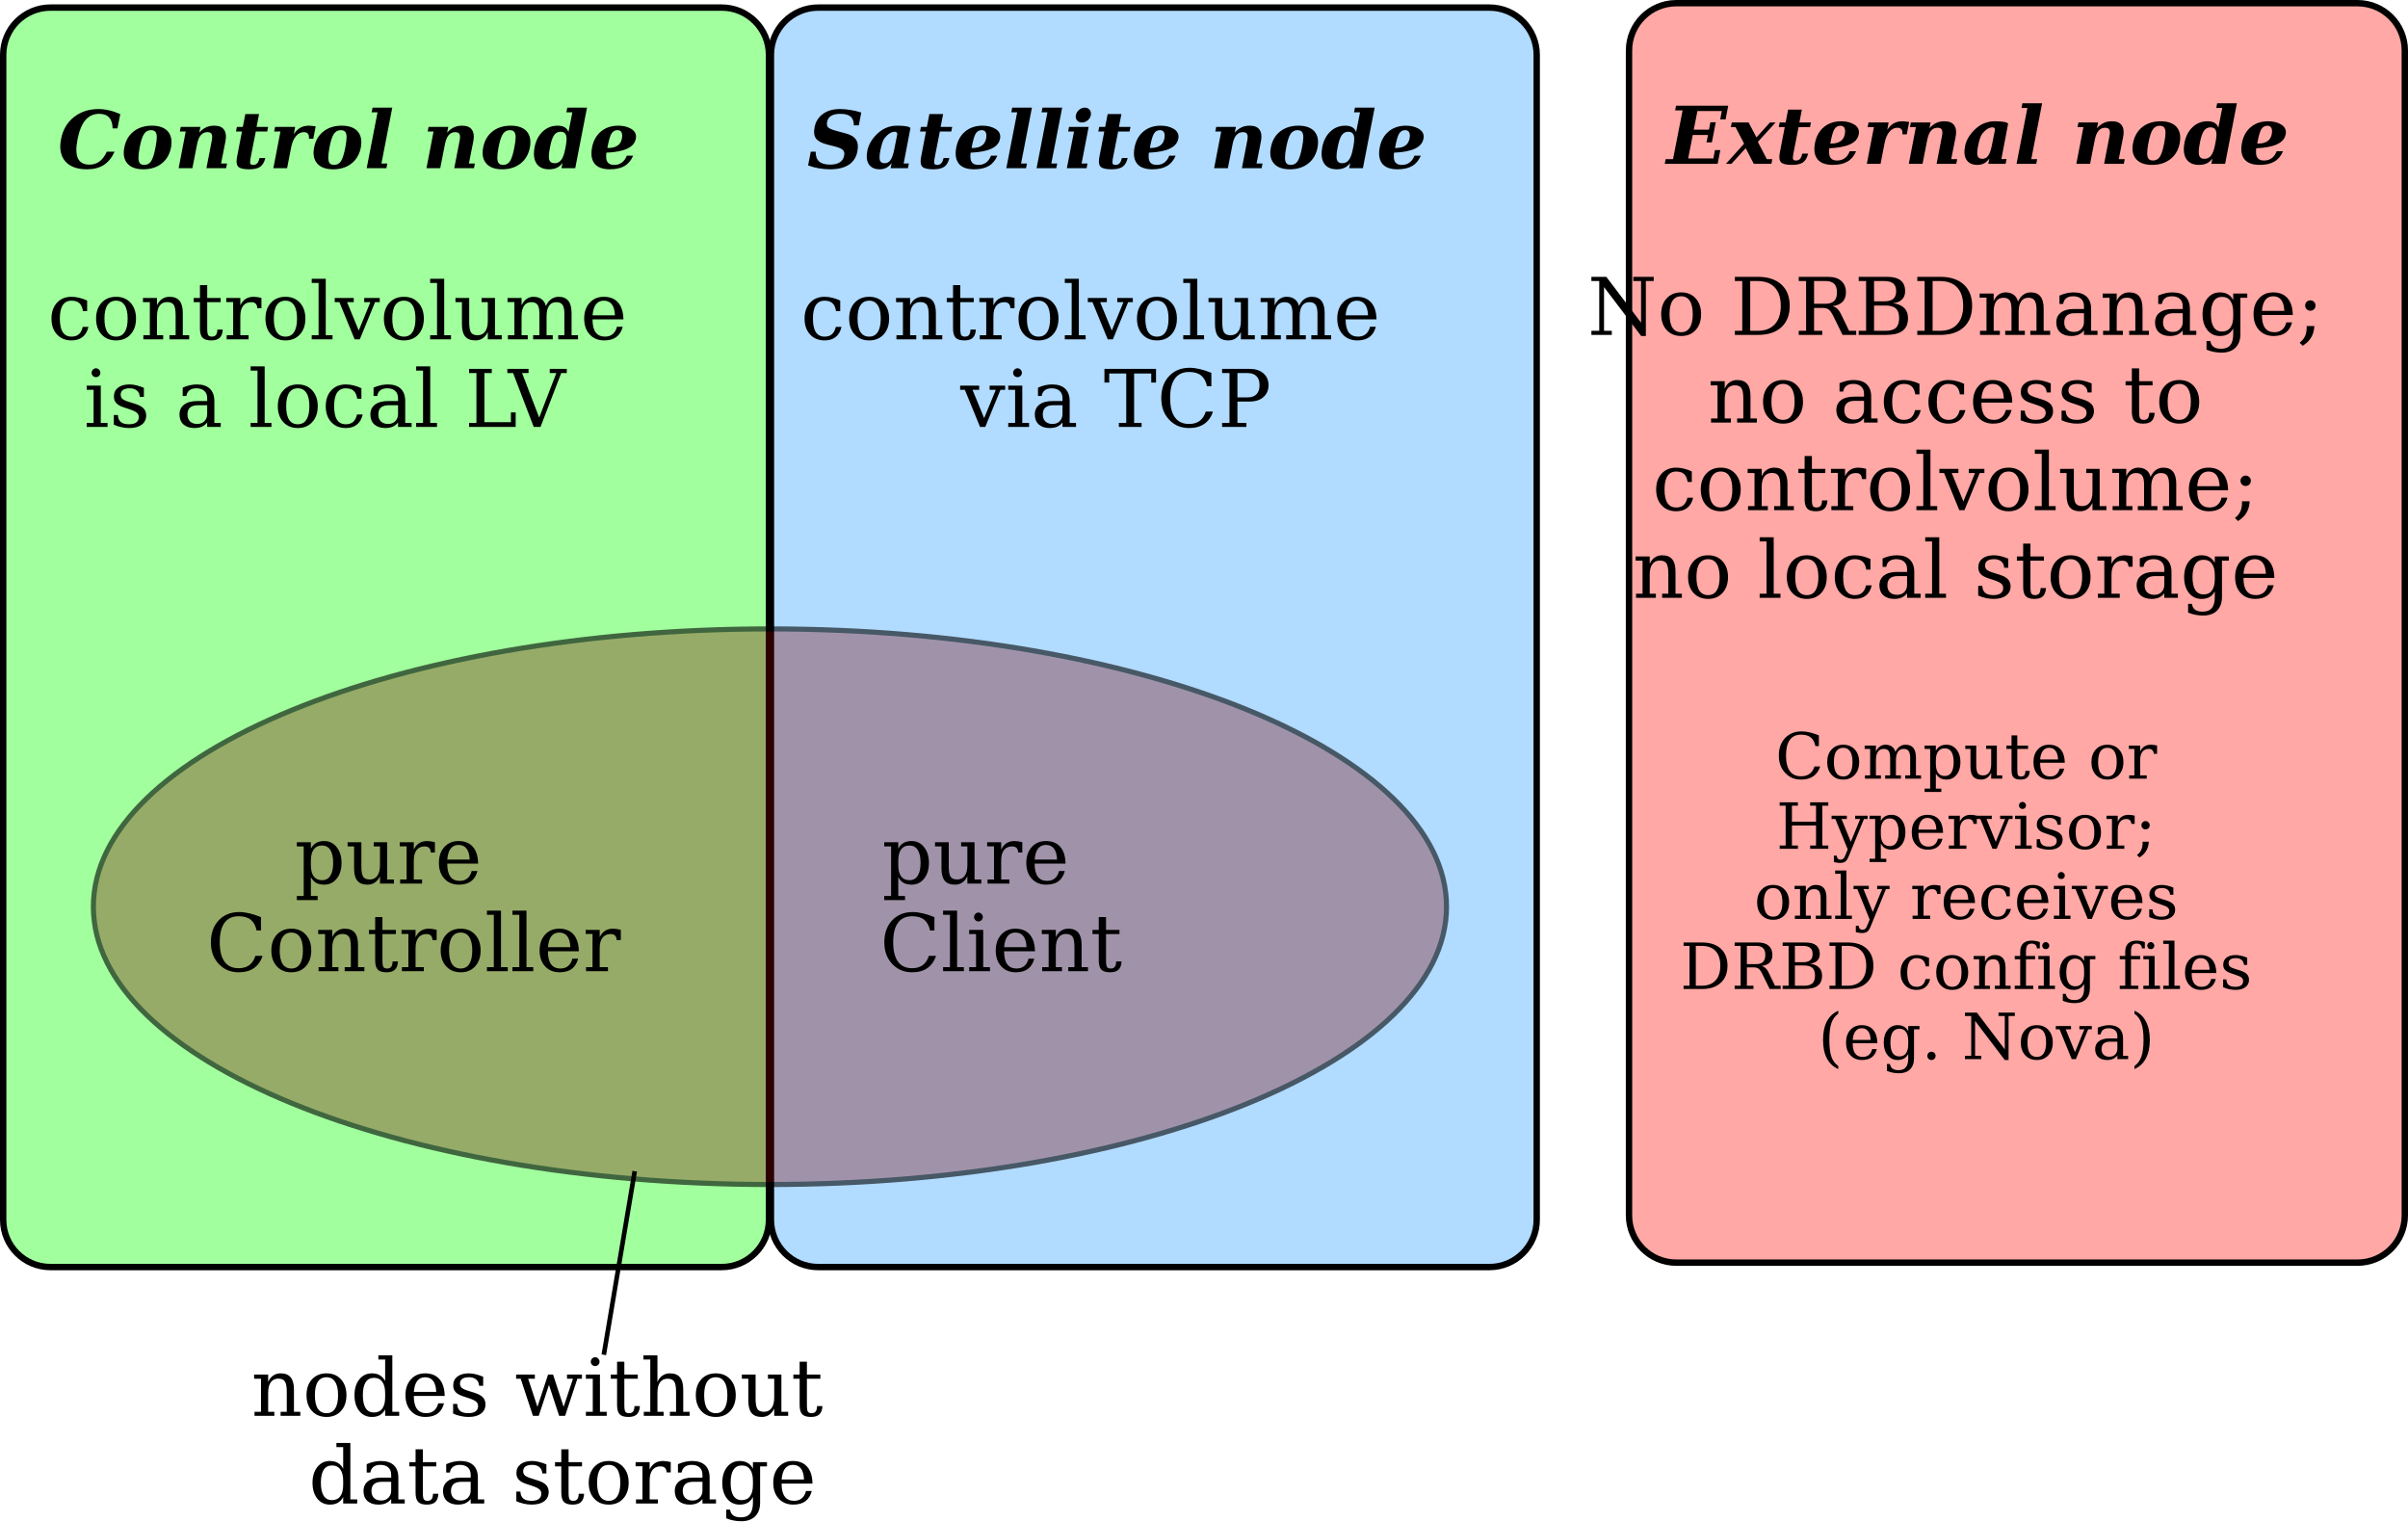
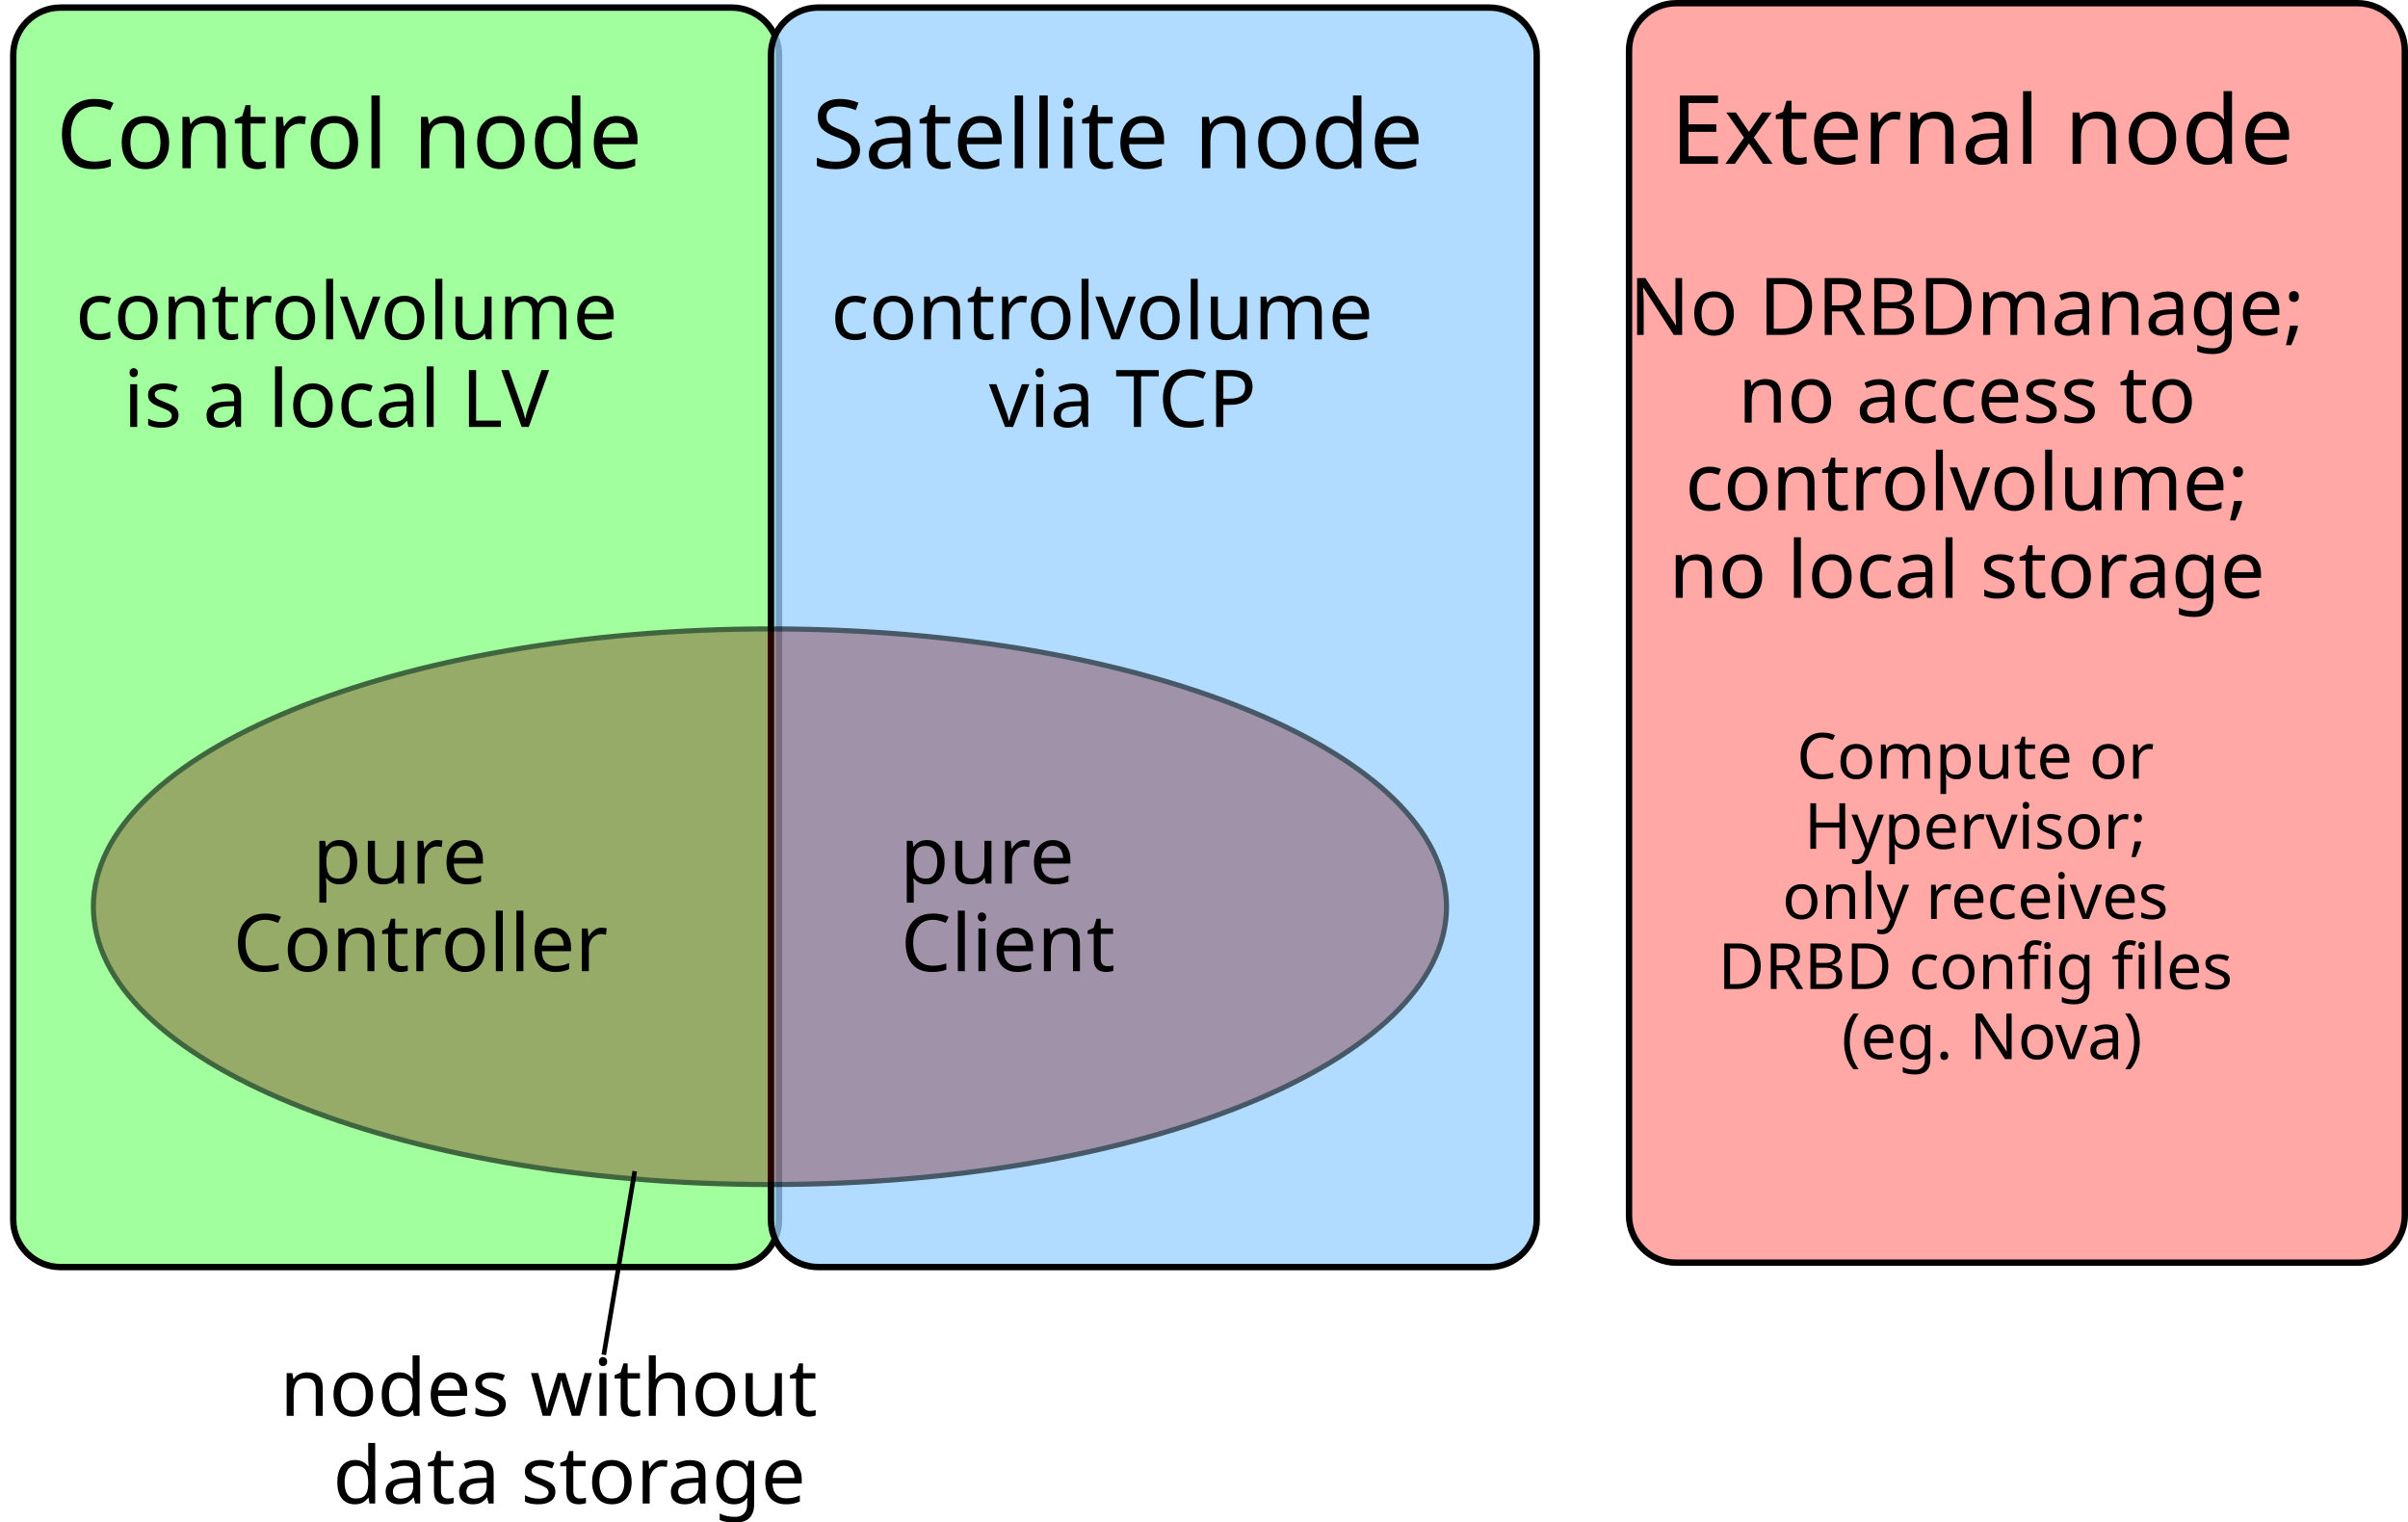
<svg xmlns="http://www.w3.org/2000/svg" version="1.1" id="svg2" viewBox="0 0 377.855 238.68" height="67.361mm" width="106.639mm">
  <defs id="defs4" />
-   <rect style="opacity:1;fill:#85ff80;fill-opacity:0.769;stroke:#000000;stroke-width:1;stroke-linecap:round;stroke-linejoin:round;stroke-miterlimit:4;stroke-dasharray:none;stroke-dashoffset:0;stroke-opacity:1" id="rect4193" width="120.164" height="197.614" x="0.5" y="1.189" ry="7.42" />
+   <rect style="opacity:1;fill:#85ff80;fill-opacity:0.769;stroke:#000000;stroke-width:1;stroke-linecap:round;stroke-linejoin:round;stroke-miterlimit:4;stroke-dasharray:none;stroke-dashoffset:0;stroke-opacity:1" id="rect4193" width="120.164" height="197.614" x="2.077" y="1.189" ry="7.42" />
  <rect style="opacity:1;fill:#ff8e8a;fill-opacity:0.769;stroke:#000000;stroke-width:1;stroke-linecap:round;stroke-linejoin:round;stroke-miterlimit:4;stroke-dasharray:none;stroke-dashoffset:0;stroke-opacity:1" id="rect4193-1" width="121.736" height="197.612" x="255.619" y="0.5" ry="7.42" />
  <rect style="opacity:1;fill:#9ad0ff;fill-opacity:0.769;stroke:#000000;stroke-width:1;stroke-linecap:round;stroke-linejoin:round;stroke-miterlimit:4;stroke-dasharray:none;stroke-dashoffset:0;stroke-opacity:1;image-rendering:auto" id="rect4193-7" width="120.164" height="197.614" x="120.972" y="1.189" ry="7.42" />
  <text xml:space="preserve" style="font-style:normal;font-variant:normal;font-weight:normal;font-stretch:normal;font-size:15px;line-height:130%;font-family:FoundrySterling-Demi;-inkscape-font-specification:'FoundrySterling-Demi, Normal';text-align:center;letter-spacing:0px;word-spacing:0px;writing-mode:lr-tb;text-anchor:middle;fill:#000000;fill-opacity:1;stroke:none;stroke-width:1px;stroke-linecap:butt;stroke-linejoin:miter;stroke-opacity:1" x="181.588" y="12.379" id="text4216">
    <tspan id="tspan4218" x="181.588" y="12.379" />
    <tspan x="181.588" y="31.879" id="tspan4263" />
    <tspan x="181.588" y="51.379" id="tspan4243" />
    <tspan x="181.588" y="70.879" id="tspan4253" />
    <tspan x="181.588" y="90.379" id="tspan4247" />
  </text>
-   <text xml:space="preserve" style="font-style:normal;font-variant:normal;font-weight:normal;font-stretch:normal;font-size:12.5px;line-height:110%;font-family:'DejaVu Serif';-inkscape-font-specification:'DejaVu Serif, Normal';text-align:center;letter-spacing:0px;word-spacing:0px;writing-mode:lr-tb;text-anchor:middle;fill:#000000;fill-opacity:1;stroke:none;stroke-width:1px;stroke-linecap:butt;stroke-linejoin:miter;stroke-opacity:1" x="60.893" y="25.738" id="text4216-1">
-     <tspan id="tspan4218-0" x="60.893" y="25.738" />
-     <tspan x="60.893" y="39.488" id="tspan4255" />
-     <tspan x="60.893" y="53.238" id="tspan4233"> controlvolume</tspan>
-     <tspan x="60.893" y="66.988" id="tspan4220-6">is a local LV</tspan>
-     <tspan x="60.893" y="80.738" id="tspan4251" />
-     <tspan x="60.893" y="94.488" id="tspan4249" />
+   <text xml:space="preserve" style="font-style:normal;font-variant:normal;font-weight:normal;font-stretch:normal;font-size:12.5px;line-height:110%;font-family:FoundrySterling-Medium;-inkscape-font-specification:'FoundrySterling-Medium, Normal';text-align:center;letter-spacing:0px;word-spacing:0px;writing-mode:lr;text-anchor:middle;fill:#000000;fill-opacity:1;stroke:none;stroke-width:1px;stroke-linecap:butt;stroke-linejoin:miter;stroke-opacity:1;" x="60.893" y="25.738" id="text4216-1">
+     <tspan id="tspan4218-0" x="60.893" y="25.738" style="-inkscape-font-specification:'FoundrySterling-Medium, Normal';font-family:FoundrySterling-Medium;font-weight:normal;font-style:normal;font-stretch:normal;font-variant:normal;font-size:12.5px;text-anchor:middle;text-align:center;writing-mode:lr;line-height:110%;" />
+     <tspan x="60.893" y="39.488" id="tspan4255" style="-inkscape-font-specification:'FoundrySterling-Medium, Normal';font-family:FoundrySterling-Medium;font-weight:normal;font-style:normal;font-stretch:normal;font-variant:normal;font-size:12.5px;text-anchor:middle;text-align:center;writing-mode:lr;line-height:110%;" />
+     <tspan x="60.893" y="53.238" id="tspan4233" style="-inkscape-font-specification:'FoundrySterling-Medium, Normal';font-family:FoundrySterling-Medium;font-weight:normal;font-style:normal;font-stretch:normal;font-variant:normal;font-size:12.5px;text-anchor:middle;text-align:center;writing-mode:lr;line-height:110%;"> controlvolume</tspan>
+     <tspan x="60.893" y="66.988" id="tspan4220-6" style="-inkscape-font-specification:'FoundrySterling-Medium, Normal';font-family:FoundrySterling-Medium;font-weight:normal;font-style:normal;font-stretch:normal;font-variant:normal;font-size:12.5px;text-anchor:middle;text-align:center;writing-mode:lr;line-height:110%;">is a local LV</tspan>
+     <tspan x="60.893" y="80.738" id="tspan4251" style="-inkscape-font-specification:'FoundrySterling-Medium, Normal';font-family:FoundrySterling-Medium;font-weight:normal;font-style:normal;font-stretch:normal;font-variant:normal;font-size:12.5px;text-anchor:middle;text-align:center;writing-mode:lr;line-height:110%;" />
+     <tspan x="60.893" y="94.488" id="tspan4249" style="-inkscape-font-specification:'FoundrySterling-Medium, Normal';font-family:FoundrySterling-Medium;font-weight:normal;font-style:normal;font-stretch:normal;font-variant:normal;font-size:12.5px;text-anchor:middle;text-align:center;writing-mode:lr;line-height:110%;" />
  </text>
  <ellipse style="opacity:0.6;fill:#800600;fill-opacity:0.561;stroke:#000000;stroke-width:0.8;stroke-linecap:round;stroke-linejoin:round;stroke-miterlimit:4;stroke-dasharray:none;stroke-dashoffset:0;stroke-opacity:1" id="path4174-0" cx="120.818" cy="142.264" rx="106.165" ry="43.587" />
  <text xml:space="preserve" style="font-style:normal;font-variant:normal;font-weight:normal;font-stretch:normal;font-size:18px;line-height:130%;font-family:FoundrySterling-Demi;-inkscape-font-specification:FoundrySterling-Demi;text-align:justify;letter-spacing:0px;word-spacing:0px;writing-mode:lr-tb;text-anchor:start;fill:#000000;fill-opacity:1;stroke:none;stroke-width:1px;stroke-linecap:butt;stroke-linejoin:miter;stroke-opacity:1" x="197.714" y="179.756" id="text4257">
    <tspan id="tspan4259" x="197.714" y="179.756" />
    <tspan x="197.714" y="203.156" id="tspan4261" />
  </text>
  <text xml:space="preserve" style="font-style:normal;font-variant:normal;font-weight:normal;font-stretch:normal;font-size:18px;line-height:130%;font-family:FoundrySterling-Demi;-inkscape-font-specification:FoundrySterling-Demi;text-align:justify;letter-spacing:0px;word-spacing:0px;writing-mode:lr-tb;text-anchor:start;fill:#000000;fill-opacity:1;stroke:none;stroke-width:1px;stroke-linecap:butt;stroke-linejoin:miter;stroke-opacity:1" x="-75.858" y="102.613" id="text4267">
    <tspan id="tspan4269" x="-75.858" y="102.613" />
  </text>
-   <text xml:space="preserve" style="font-style:normal;font-variant:normal;font-weight:normal;font-stretch:normal;font-size:12.5px;line-height:110%;font-family:'DejaVu Serif';-inkscape-font-specification:'DejaVu Serif, Normal';text-align:center;letter-spacing:0px;word-spacing:0px;writing-mode:lr-tb;text-anchor:middle;fill:#000000;fill-opacity:1;stroke:none;stroke-width:1px;stroke-linecap:butt;stroke-linejoin:miter;stroke-opacity:1" x="60.65" y="26.388" id="text4271">
-     <tspan id="tspan4273" x="60.65" y="26.388" style="font-style:italic;font-variant:normal;font-weight:bold;font-stretch:normal;font-size:12.5px;line-height:110%;font-family:'DejaVu Serif';-inkscape-font-specification:'DejaVu Serif, Bold Italic';text-align:center;writing-mode:lr-tb;text-anchor:middle">Control node</tspan>
+   <text xml:space="preserve" style="font-style:normal;font-variant:normal;font-weight:normal;font-stretch:normal;font-size:15px;line-height:110%;font-family:FoundrySterling-Bold;-inkscape-font-specification:'FoundrySterling-Bold, Normal';text-align:center;letter-spacing:0px;word-spacing:0px;writing-mode:lr;text-anchor:middle;fill:#000000;fill-opacity:1;stroke:none;stroke-width:1px;stroke-linecap:butt;stroke-linejoin:miter;stroke-opacity:1;" x="60.65" y="26.388" id="text4271">
+     <tspan id="tspan4273" x="60.65" y="26.388" style="font-style:normal;font-variant:normal;font-weight:normal;font-stretch:normal;font-size:15px;line-height:110%;font-family:FoundrySterling-Bold;-inkscape-font-specification:'FoundrySterling-Bold, Normal';text-align:center;writing-mode:lr;text-anchor:middle;">Control node</tspan>
  </text>
-   <text xml:space="preserve" style="font-style:normal;font-variant:normal;font-weight:normal;font-stretch:normal;font-size:12.5px;line-height:110%;font-family:'DejaVu Serif';-inkscape-font-specification:'DejaVu Serif, Normal';text-align:center;letter-spacing:0px;word-spacing:0px;writing-mode:lr-tb;text-anchor:middle;fill:#000000;fill-opacity:1;stroke:none;stroke-width:1px;stroke-linecap:butt;stroke-linejoin:miter;stroke-opacity:1" x="181.054" y="25.738" id="text4285">
-     <tspan x="181.054" y="25.738" id="tspan4214" />
-     <tspan x="181.054" y="39.488" id="tspan4237" />
-     <tspan x="181.054" y="53.238" id="tspan4231">controlvolume</tspan>
-     <tspan x="181.054" y="66.988" id="tspan4289">via TCP</tspan>
+   <text xml:space="preserve" style="font-style:normal;font-variant:normal;font-weight:normal;font-stretch:normal;font-size:12.5px;line-height:110%;font-family:FoundrySterling-Medium;-inkscape-font-specification:'FoundrySterling-Medium, Normal';text-align:center;letter-spacing:0px;word-spacing:0px;writing-mode:lr;text-anchor:middle;fill:#000000;fill-opacity:1;stroke:none;stroke-width:1px;stroke-linecap:butt;stroke-linejoin:miter;stroke-opacity:1;" x="181.054" y="25.738" id="text4285">
+     <tspan x="181.054" y="25.738" id="tspan4214" style="-inkscape-font-specification:'FoundrySterling-Medium, Normal';font-family:FoundrySterling-Medium;font-weight:normal;font-style:normal;font-stretch:normal;font-variant:normal;font-size:12.5px;text-anchor:middle;text-align:center;writing-mode:lr;line-height:110%;" />
+     <tspan x="181.054" y="39.488" id="tspan4237" style="-inkscape-font-specification:'FoundrySterling-Medium, Normal';font-family:FoundrySterling-Medium;font-weight:normal;font-style:normal;font-stretch:normal;font-variant:normal;font-size:12.5px;text-anchor:middle;text-align:center;writing-mode:lr;line-height:110%;" />
+     <tspan x="181.054" y="53.238" id="tspan4231" style="-inkscape-font-specification:'FoundrySterling-Medium, Normal';font-family:FoundrySterling-Medium;font-weight:normal;font-style:normal;font-stretch:normal;font-variant:normal;font-size:12.5px;text-anchor:middle;text-align:center;writing-mode:lr;line-height:110%;">controlvolume</tspan>
+     <tspan x="181.054" y="66.988" id="tspan4289" style="-inkscape-font-specification:'FoundrySterling-Medium, Normal';font-family:FoundrySterling-Medium;font-weight:normal;font-style:normal;font-stretch:normal;font-variant:normal;font-size:12.5px;text-anchor:middle;text-align:center;writing-mode:lr;line-height:110%;">via TCP</tspan>
  </text>
-   <text xml:space="preserve" style="font-style:normal;font-variant:normal;font-weight:normal;font-stretch:normal;font-size:12.5px;line-height:110%;font-family:'DejaVu Serif';-inkscape-font-specification:'DejaVu Serif, Normal';text-align:center;letter-spacing:0px;word-spacing:0px;writing-mode:lr-tb;text-anchor:middle;fill:#000000;fill-opacity:1;stroke:none;stroke-width:1px;stroke-linecap:butt;stroke-linejoin:miter;stroke-opacity:1" x="181.244" y="26.388" id="text4291">
-     <tspan id="tspan4293" x="181.244" y="26.388" style="font-style:italic;font-variant:normal;font-weight:bold;font-stretch:normal;font-size:12.5px;line-height:110%;font-family:'DejaVu Serif';-inkscape-font-specification:'DejaVu Serif, Bold Italic';text-align:center;writing-mode:lr-tb;text-anchor:middle">Satellite node</tspan>
+   <text xml:space="preserve" style="font-style:normal;font-variant:normal;font-weight:normal;font-stretch:normal;font-size:15px;line-height:110%;font-family:FoundrySterling-Bold;-inkscape-font-specification:'FoundrySterling-Bold, Normal';text-align:center;letter-spacing:0px;word-spacing:0px;writing-mode:lr;text-anchor:middle;fill:#000000;fill-opacity:1;stroke:none;stroke-width:1px;stroke-linecap:butt;stroke-linejoin:miter;stroke-opacity:1;" x="181.244" y="26.388" id="text4291">
+     <tspan id="tspan4293" x="181.244" y="26.388" style="font-style:normal;font-variant:normal;font-weight:normal;font-stretch:normal;font-size:15px;line-height:110%;font-family:FoundrySterling-Bold;-inkscape-font-specification:'FoundrySterling-Bold, Normal';text-align:center;writing-mode:lr;text-anchor:middle;">Satellite node</tspan>
  </text>
-   <text xml:space="preserve" style="font-style:normal;font-variant:normal;font-weight:normal;font-stretch:normal;font-size:12.5px;line-height:110%;font-family:'DejaVu Serif';-inkscape-font-specification:'DejaVu Serif, Normal';text-align:center;letter-spacing:0px;word-spacing:0px;writing-mode:lr-tb;text-anchor:middle;fill:#000000;fill-opacity:1;stroke:none;stroke-width:1px;stroke-linecap:butt;stroke-linejoin:miter;stroke-opacity:1" x="94.222" y="222.152" id="text4299">
-     <tspan id="tspan4444" x="94.222" y="222.152">nodes without</tspan>
-     <tspan id="tspan4446" x="94.222" y="235.902">data storage</tspan>
+   <text xml:space="preserve" style="font-style:normal;font-variant:normal;font-weight:normal;font-stretch:normal;font-size:12.5px;line-height:110%;font-family:FoundrySterling-Medium;-inkscape-font-specification:'FoundrySterling-Medium, Normal';text-align:center;letter-spacing:0px;word-spacing:0px;writing-mode:lr;text-anchor:middle;fill:#000000;fill-opacity:1;stroke:none;stroke-width:1px;stroke-linecap:butt;stroke-linejoin:miter;stroke-opacity:1;" x="94.222" y="222.152" id="text4299">
+     <tspan id="tspan4444" x="94.222" y="222.152" style="-inkscape-font-specification:'FoundrySterling-Medium, Normal';font-family:FoundrySterling-Medium;font-weight:normal;font-style:normal;font-stretch:normal;font-variant:normal;font-size:12.5px;text-anchor:middle;text-align:center;writing-mode:lr;line-height:110%;">nodes without</tspan>
+     <tspan id="tspan4446" x="94.222" y="235.902" style="-inkscape-font-specification:'FoundrySterling-Medium, Normal';font-family:FoundrySterling-Medium;font-weight:normal;font-style:normal;font-stretch:normal;font-variant:normal;font-size:12.5px;text-anchor:middle;text-align:center;writing-mode:lr;line-height:110%;">data storage</tspan>
  </text>
  <path style="fill:none;fill-rule:evenodd;stroke:#000000;stroke-width:0.725px;stroke-linecap:butt;stroke-linejoin:miter;stroke-opacity:1" d="m 94.748,212.567 4.85,-28.805" id="path4307" />
-   <text xml:space="preserve" style="font-style:normal;font-variant:normal;font-weight:normal;font-stretch:normal;font-size:12.5px;line-height:110%;font-family:'DejaVu Serif';-inkscape-font-specification:'DejaVu Serif, Normal';text-align:center;letter-spacing:0px;word-spacing:0px;writing-mode:lr-tb;text-anchor:middle;fill:#000000;fill-opacity:1;stroke:none;stroke-width:1px;stroke-linecap:butt;stroke-linejoin:miter;stroke-opacity:1" x="70.864" y="138.633" id="text4309">
-     <tspan id="tspan4311" x="70.864" y="138.633">pure</tspan>
-     <tspan x="70.864" y="152.383" id="tspan4313">Controller</tspan>
+   <text xml:space="preserve" style="font-style:normal;font-variant:normal;font-weight:normal;font-stretch:normal;font-size:12.5px;line-height:110%;font-family:FoundrySterling-Medium;-inkscape-font-specification:'FoundrySterling-Medium, Normal';text-align:center;letter-spacing:0px;word-spacing:0px;writing-mode:lr;text-anchor:middle;fill:#000000;fill-opacity:1;stroke:none;stroke-width:1px;stroke-linecap:butt;stroke-linejoin:miter;stroke-opacity:1;" x="70.864" y="138.633" id="text4309">
+     <tspan id="tspan4311" x="70.864" y="138.633" style="-inkscape-font-specification:'FoundrySterling-Medium, Normal';font-family:FoundrySterling-Medium;font-weight:normal;font-style:normal;font-stretch:normal;font-variant:normal;font-size:12.5px;text-anchor:middle;text-align:center;writing-mode:lr;line-height:110%;">pure</tspan>
+     <tspan x="70.864" y="152.383" id="tspan4313" style="-inkscape-font-specification:'FoundrySterling-Medium, Normal';font-family:FoundrySterling-Medium;font-weight:normal;font-style:normal;font-stretch:normal;font-variant:normal;font-size:12.5px;text-anchor:middle;text-align:center;writing-mode:lr;line-height:110%;">Controller</tspan>
  </text>
-   <text xml:space="preserve" style="font-style:normal;font-variant:normal;font-weight:normal;font-stretch:normal;font-size:12.5px;line-height:110%;font-family:'DejaVu Serif';-inkscape-font-specification:'DejaVu Serif, Normal';text-align:center;letter-spacing:0px;word-spacing:0px;writing-mode:lr-tb;text-anchor:middle;fill:#000000;fill-opacity:1;stroke:none;stroke-width:1px;stroke-linecap:butt;stroke-linejoin:miter;stroke-opacity:1" x="163.039" y="138.633" id="text4315">
-     <tspan id="tspan4317" x="163.039" y="138.633">pure</tspan>
-     <tspan x="163.039" y="152.383" id="tspan4319">Client</tspan>
+   <text xml:space="preserve" style="font-style:normal;font-variant:normal;font-weight:normal;font-stretch:normal;font-size:12.5px;line-height:110%;font-family:FoundrySterling-Medium;-inkscape-font-specification:'FoundrySterling-Medium, Normal';text-align:center;letter-spacing:0px;word-spacing:0px;writing-mode:lr;text-anchor:middle;fill:#000000;fill-opacity:1;stroke:none;stroke-width:1px;stroke-linecap:butt;stroke-linejoin:miter;stroke-opacity:1;" x="163.039" y="138.633" id="text4315">
+     <tspan id="tspan4317" x="163.039" y="138.633" style="-inkscape-font-specification:'FoundrySterling-Medium, Normal';font-family:FoundrySterling-Medium;font-weight:normal;font-style:normal;font-stretch:normal;font-variant:normal;font-size:12.5px;text-anchor:middle;text-align:center;writing-mode:lr;line-height:110%;">pure</tspan>
+     <tspan x="163.039" y="152.383" id="tspan4319" style="-inkscape-font-specification:'FoundrySterling-Medium, Normal';font-family:FoundrySterling-Medium;font-weight:normal;font-style:normal;font-stretch:normal;font-variant:normal;font-size:12.5px;text-anchor:middle;text-align:center;writing-mode:lr;line-height:110%;">Client</tspan>
  </text>
-   <text xml:space="preserve" style="font-style:normal;font-variant:normal;font-weight:normal;font-stretch:normal;font-size:12.5px;line-height:110%;font-family:'DejaVu Serif';-inkscape-font-specification:'DejaVu Serif, Normal';text-align:center;letter-spacing:0px;word-spacing:0px;writing-mode:lr-tb;text-anchor:middle;fill:#000000;fill-opacity:1;stroke:none;stroke-width:1px;stroke-linecap:butt;stroke-linejoin:miter;stroke-opacity:1" x="316.789" y="25.049" id="text4285-5">
-     <tspan id="tspan4356" x="316.789" y="25.049" />
-     <tspan x="316.789" y="38.799" id="tspan4244" />
-     <tspan x="316.789" y="52.549" id="tspan4246">No DRBDmanage;</tspan>
-     <tspan x="316.789" y="66.299" id="tspan4189">no access to</tspan>
-     <tspan id="tspan4358" x="316.789" y="80.049">controlvolume;</tspan>
-     <tspan id="tspan4362" x="316.789" y="93.799">no local storage</tspan>
-     <tspan id="tspan4364" x="316.789" y="107.549" />
+   <text xml:space="preserve" style="font-style:normal;font-variant:normal;font-weight:normal;font-stretch:normal;font-size:12.5px;line-height:110%;font-family:FoundrySterling-Medium;-inkscape-font-specification:'FoundrySterling-Medium, Normal';text-align:center;letter-spacing:0px;word-spacing:0px;writing-mode:lr;text-anchor:middle;fill:#000000;fill-opacity:1;stroke:none;stroke-width:1px;stroke-linecap:butt;stroke-linejoin:miter;stroke-opacity:1;" x="316.789" y="25.049" id="text4285-5">
+     <tspan id="tspan4356" x="316.789" y="25.049" style="-inkscape-font-specification:'FoundrySterling-Medium, Normal';font-family:FoundrySterling-Medium;font-weight:normal;font-style:normal;font-stretch:normal;font-variant:normal;font-size:12.5px;text-anchor:middle;text-align:center;writing-mode:lr;line-height:110%;" />
+     <tspan x="316.789" y="38.799" id="tspan4244" style="-inkscape-font-specification:'FoundrySterling-Medium, Normal';font-family:FoundrySterling-Medium;font-weight:normal;font-style:normal;font-stretch:normal;font-variant:normal;font-size:12.5px;text-anchor:middle;text-align:center;writing-mode:lr;line-height:110%;" />
+     <tspan x="316.789" y="52.549" id="tspan4246" style="-inkscape-font-specification:'FoundrySterling-Medium, Normal';font-family:FoundrySterling-Medium;font-weight:normal;font-style:normal;font-stretch:normal;font-variant:normal;font-size:12.5px;text-anchor:middle;text-align:center;writing-mode:lr;line-height:110%;">No DRBDmanage;</tspan>
+     <tspan x="316.789" y="66.299" id="tspan4189" style="-inkscape-font-specification:'FoundrySterling-Medium, Normal';font-family:FoundrySterling-Medium;font-weight:normal;font-style:normal;font-stretch:normal;font-variant:normal;font-size:12.5px;text-anchor:middle;text-align:center;writing-mode:lr;line-height:110%;">no access to</tspan>
+     <tspan id="tspan4358" x="316.789" y="80.049" style="-inkscape-font-specification:'FoundrySterling-Medium, Normal';font-family:FoundrySterling-Medium;font-weight:normal;font-style:normal;font-stretch:normal;font-variant:normal;font-size:12.5px;text-anchor:middle;text-align:center;writing-mode:lr;line-height:110%;">controlvolume;</tspan>
+     <tspan id="tspan4362" x="316.789" y="93.799" style="-inkscape-font-specification:'FoundrySterling-Medium, Normal';font-family:FoundrySterling-Medium;font-weight:normal;font-style:normal;font-stretch:normal;font-variant:normal;font-size:12.5px;text-anchor:middle;text-align:center;writing-mode:lr;line-height:110%;">no local storage</tspan>
+     <tspan id="tspan4364" x="316.789" y="107.549" style="-inkscape-font-specification:'FoundrySterling-Medium, Normal';font-family:FoundrySterling-Medium;font-weight:normal;font-style:normal;font-stretch:normal;font-variant:normal;font-size:12.5px;text-anchor:middle;text-align:center;writing-mode:lr;line-height:110%;" />
  </text>
-   <text xml:space="preserve" style="font-style:italic;font-variant:normal;font-weight:bold;font-stretch:normal;font-size:12.5px;line-height:110%;font-family:'DejaVu Serif';-inkscape-font-specification:'DejaVu Serif, Bold Italic';text-align:center;letter-spacing:0px;word-spacing:0px;writing-mode:lr-tb;text-anchor:middle;fill:#000000;fill-opacity:1;stroke:none;stroke-width:1px;stroke-linecap:butt;stroke-linejoin:miter;stroke-opacity:1" x="316.905" y="25.698" id="text4291-0">
-     <tspan id="tspan4402" x="316.905" y="25.698">External node</tspan>
+   <text xml:space="preserve" style="font-style:normal;font-variant:normal;font-weight:normal;font-stretch:normal;font-size:15px;line-height:110%;font-family:FoundrySterling-Bold;-inkscape-font-specification:'FoundrySterling-Bold, Normal';text-align:center;letter-spacing:0px;word-spacing:0px;writing-mode:lr;text-anchor:middle;fill:#000000;fill-opacity:1;stroke:none;stroke-width:1px;stroke-linecap:butt;stroke-linejoin:miter;stroke-opacity:1;" x="316.905" y="25.698" id="text4291-0">
+     <tspan id="tspan4402" x="316.905" y="25.698" style="-inkscape-font-specification:'FoundrySterling-Bold, Normal';font-family:FoundrySterling-Bold;font-weight:normal;font-style:normal;font-stretch:normal;font-variant:normal;font-size:15px;text-anchor:middle;text-align:center;writing-mode:lr;line-height:110%;">External node</tspan>
  </text>
-   <text xml:space="preserve" style="font-style:normal;font-variant:normal;font-weight:normal;font-stretch:normal;font-size:10px;line-height:110%;font-family:'DejaVu Serif';-inkscape-font-specification:'DejaVu Serif, Normal';text-align:center;letter-spacing:0px;word-spacing:0px;writing-mode:lr-tb;text-anchor:middle;fill:#000000;fill-opacity:1;stroke:none;stroke-width:1px;stroke-linecap:butt;stroke-linejoin:miter;stroke-opacity:1" x="316.47" y="122.175" id="text4285-5-3">
-     <tspan id="tspan4434" x="316.47" y="122.175">Compute or</tspan>
-     <tspan x="316.47" y="133.175" id="tspan4191">Hypervisor;</tspan>
-     <tspan x="316.47" y="144.175" id="tspan4456">only receives</tspan>
-     <tspan x="316.47" y="155.175" id="tspan4204">DRBD config files</tspan>
-     <tspan x="316.47" y="166.175" id="tspan4208">(eg. Nova)</tspan>
+   <text xml:space="preserve" style="font-style:normal;font-variant:normal;font-weight:normal;font-stretch:normal;font-size:10px;line-height:110%;font-family:FoundrySterling-Medium;-inkscape-font-specification:'FoundrySterling-Medium, Normal';text-align:center;letter-spacing:0px;word-spacing:0px;writing-mode:lr;text-anchor:middle;fill:#000000;fill-opacity:1;stroke:none;stroke-width:1px;stroke-linecap:butt;stroke-linejoin:miter;stroke-opacity:1;" x="316.47" y="122.175" id="text4285-5-3">
+     <tspan id="tspan4434" x="316.47" y="122.175" style="-inkscape-font-specification:'FoundrySterling-Medium, Normal';font-family:FoundrySterling-Medium;font-weight:normal;font-style:normal;font-stretch:normal;font-variant:normal;font-size:10px;text-anchor:middle;text-align:center;writing-mode:lr;line-height:110%;">Compute or</tspan>
+     <tspan x="316.47" y="133.175" id="tspan4191" style="-inkscape-font-specification:'FoundrySterling-Medium, Normal';font-family:FoundrySterling-Medium;font-weight:normal;font-style:normal;font-stretch:normal;font-variant:normal;font-size:10px;text-anchor:middle;text-align:center;writing-mode:lr;line-height:110%;">Hypervisor;</tspan>
+     <tspan x="316.47" y="144.175" id="tspan4456" style="-inkscape-font-specification:'FoundrySterling-Medium, Normal';font-family:FoundrySterling-Medium;font-weight:normal;font-style:normal;font-stretch:normal;font-variant:normal;font-size:10px;text-anchor:middle;text-align:center;writing-mode:lr;line-height:110%;">only receives</tspan>
+     <tspan x="316.47" y="155.175" id="tspan4204" style="-inkscape-font-specification:'FoundrySterling-Medium, Normal';font-family:FoundrySterling-Medium;font-weight:normal;font-style:normal;font-stretch:normal;font-variant:normal;font-size:10px;text-anchor:middle;text-align:center;writing-mode:lr;line-height:110%;">DRBD config files</tspan>
+     <tspan x="316.47" y="166.175" id="tspan4208" style="-inkscape-font-specification:'FoundrySterling-Medium, Normal';font-family:FoundrySterling-Medium;font-weight:normal;font-style:normal;font-stretch:normal;font-variant:normal;font-size:10px;text-anchor:middle;text-align:center;writing-mode:lr;line-height:110%;">(eg. Nova)</tspan>
  </text>
  <text xml:space="preserve" style="font-style:normal;font-variant:normal;font-weight:normal;font-stretch:normal;font-size:12.5px;line-height:110%;font-family:'DejaVu Serif';-inkscape-font-specification:'DejaVu Serif, Normal';text-align:center;letter-spacing:0px;word-spacing:0px;writing-mode:lr-tb;text-anchor:middle;fill:#000000;fill-opacity:1;stroke:none;stroke-width:1px;stroke-linecap:butt;stroke-linejoin:miter;stroke-opacity:1" x="94.733" y="240.327" id="text4210">
    <tspan id="tspan4212" x="94.733" y="240.327" />
  </text>
  <text xml:space="preserve" style="font-style:normal;font-variant:normal;font-weight:normal;font-stretch:normal;font-size:12.5px;line-height:110%;font-family:'DejaVu Serif';-inkscape-font-specification:'DejaVu Serif, Normal';text-align:center;letter-spacing:0px;word-spacing:0px;writing-mode:lr-tb;text-anchor:middle;fill:#000000;fill-opacity:1;stroke:none;stroke-width:1px;stroke-linecap:butt;stroke-linejoin:miter;stroke-opacity:1" x="72.004" y="57.49" id="text4221">
    <tspan id="tspan4223" x="72.004" y="57.49" />
    <tspan x="72.004" y="71.24" id="tspan4225" />
  </text>
</svg>
